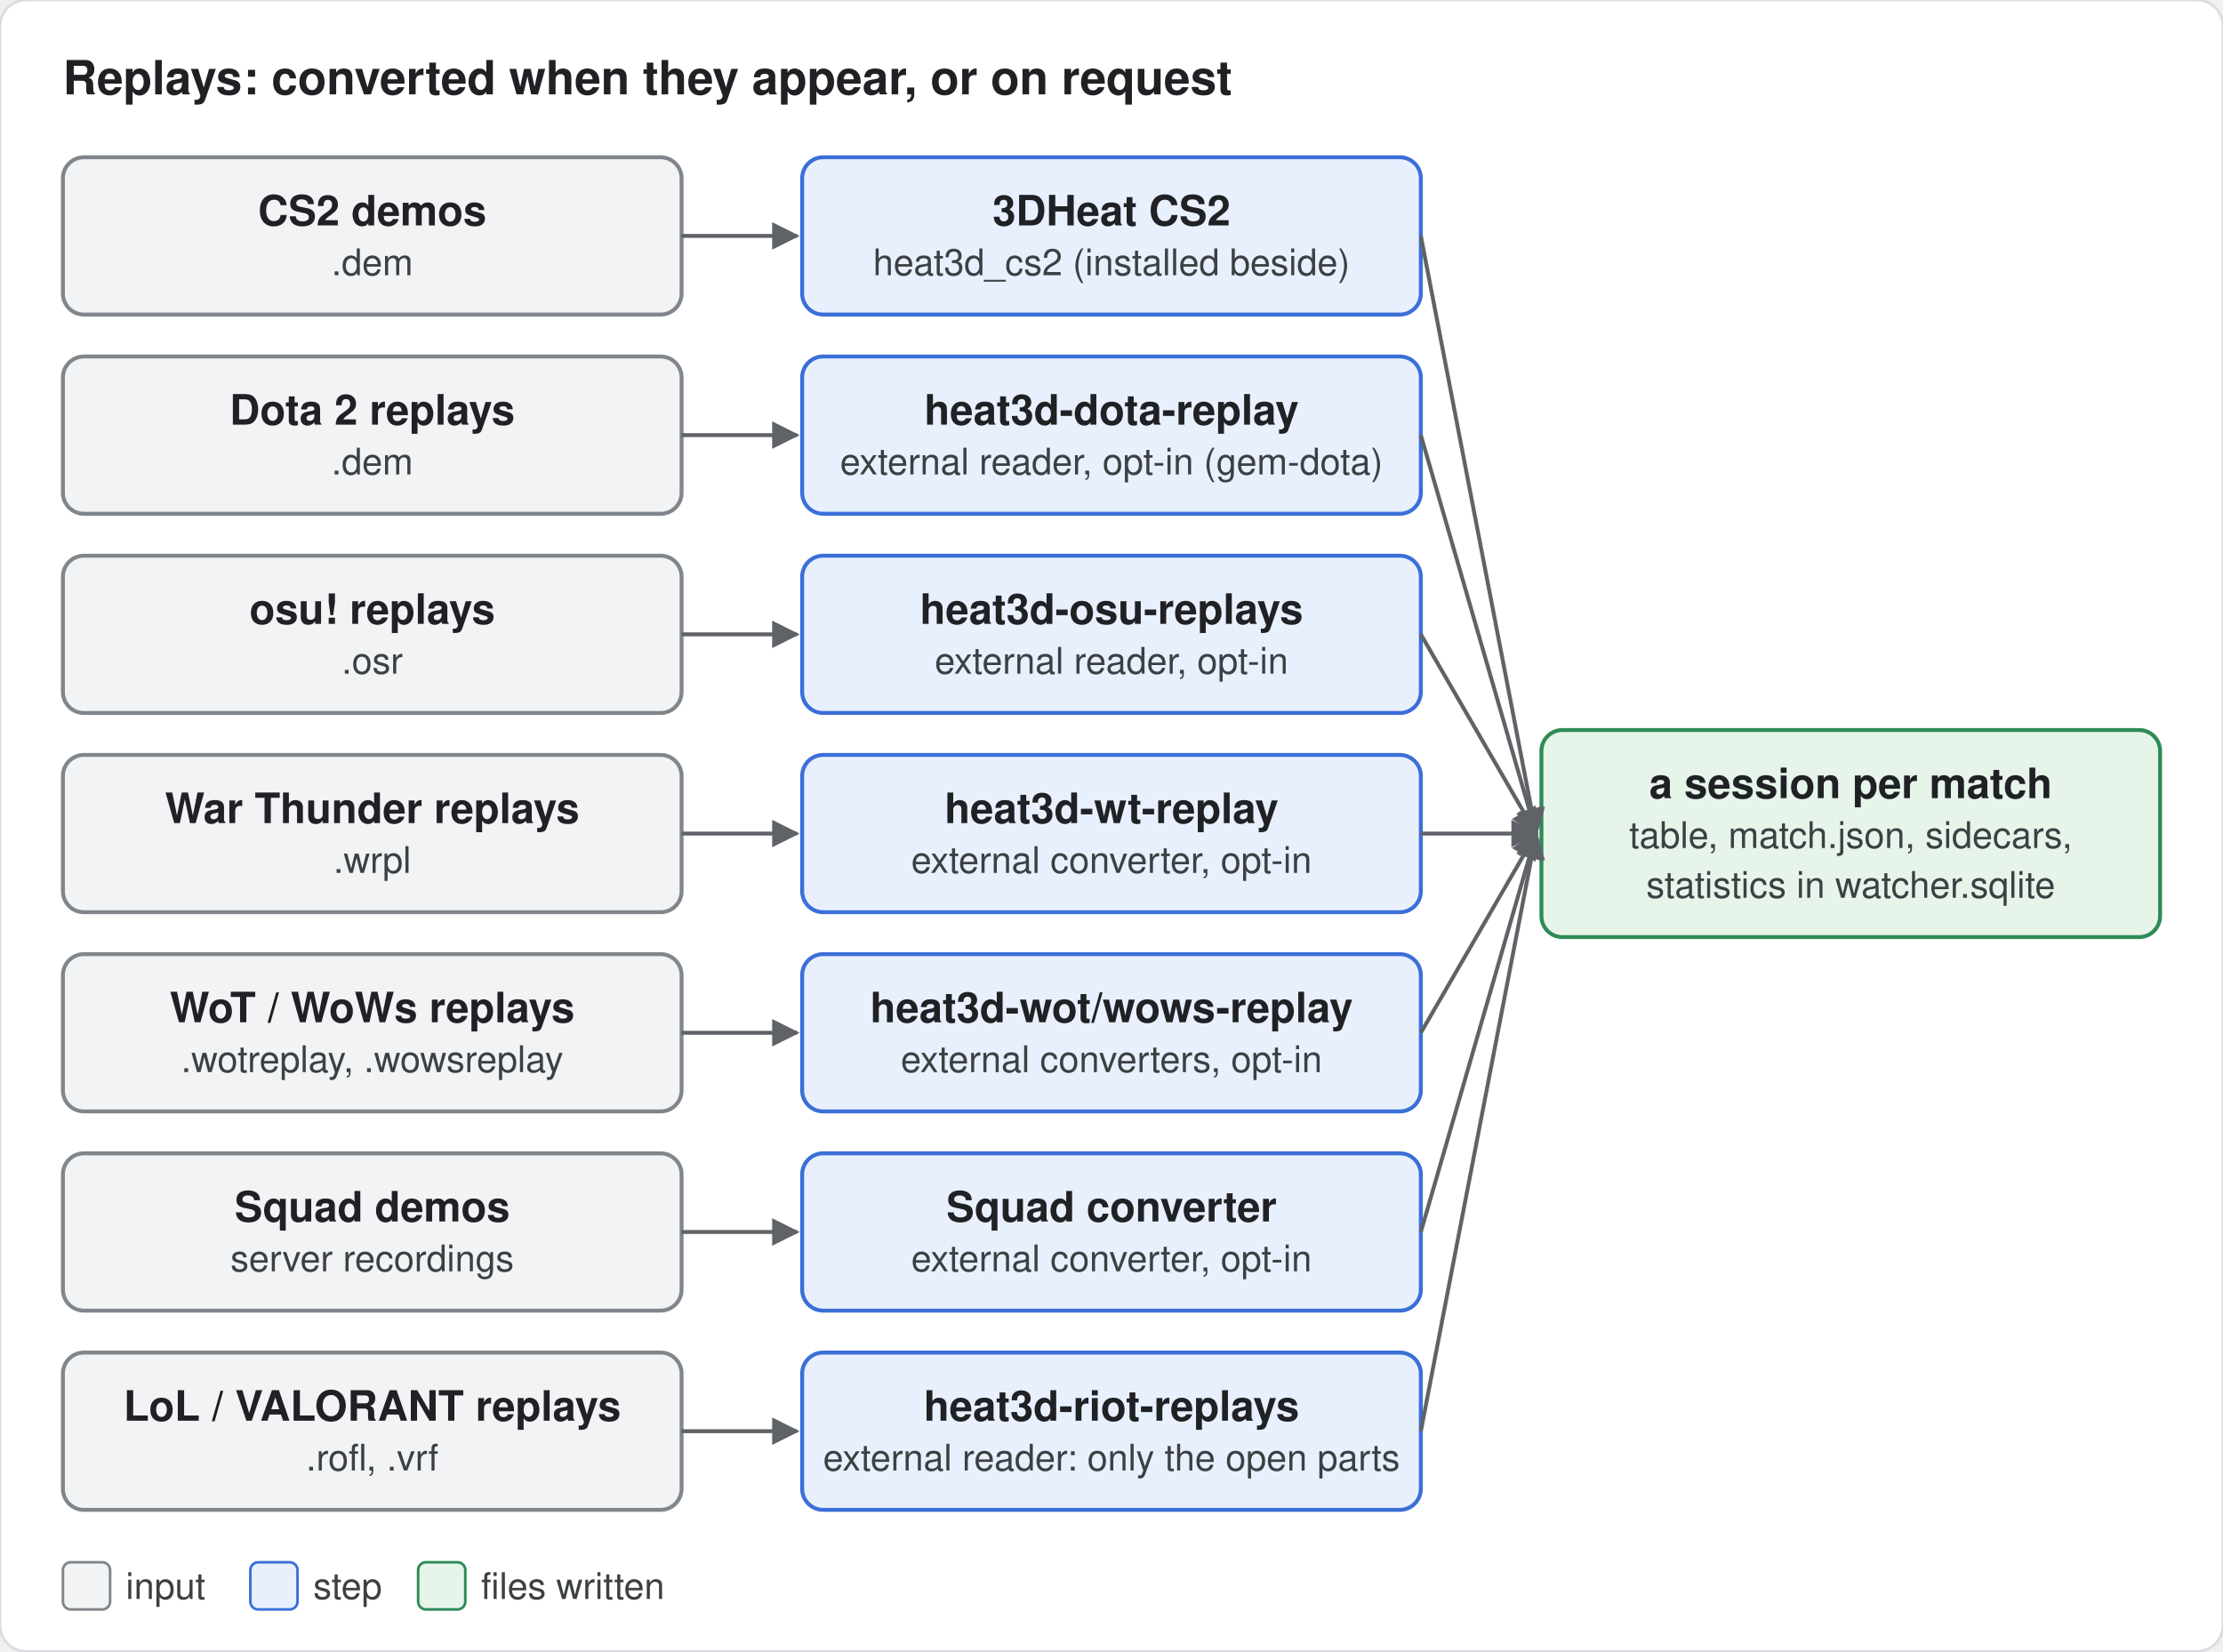
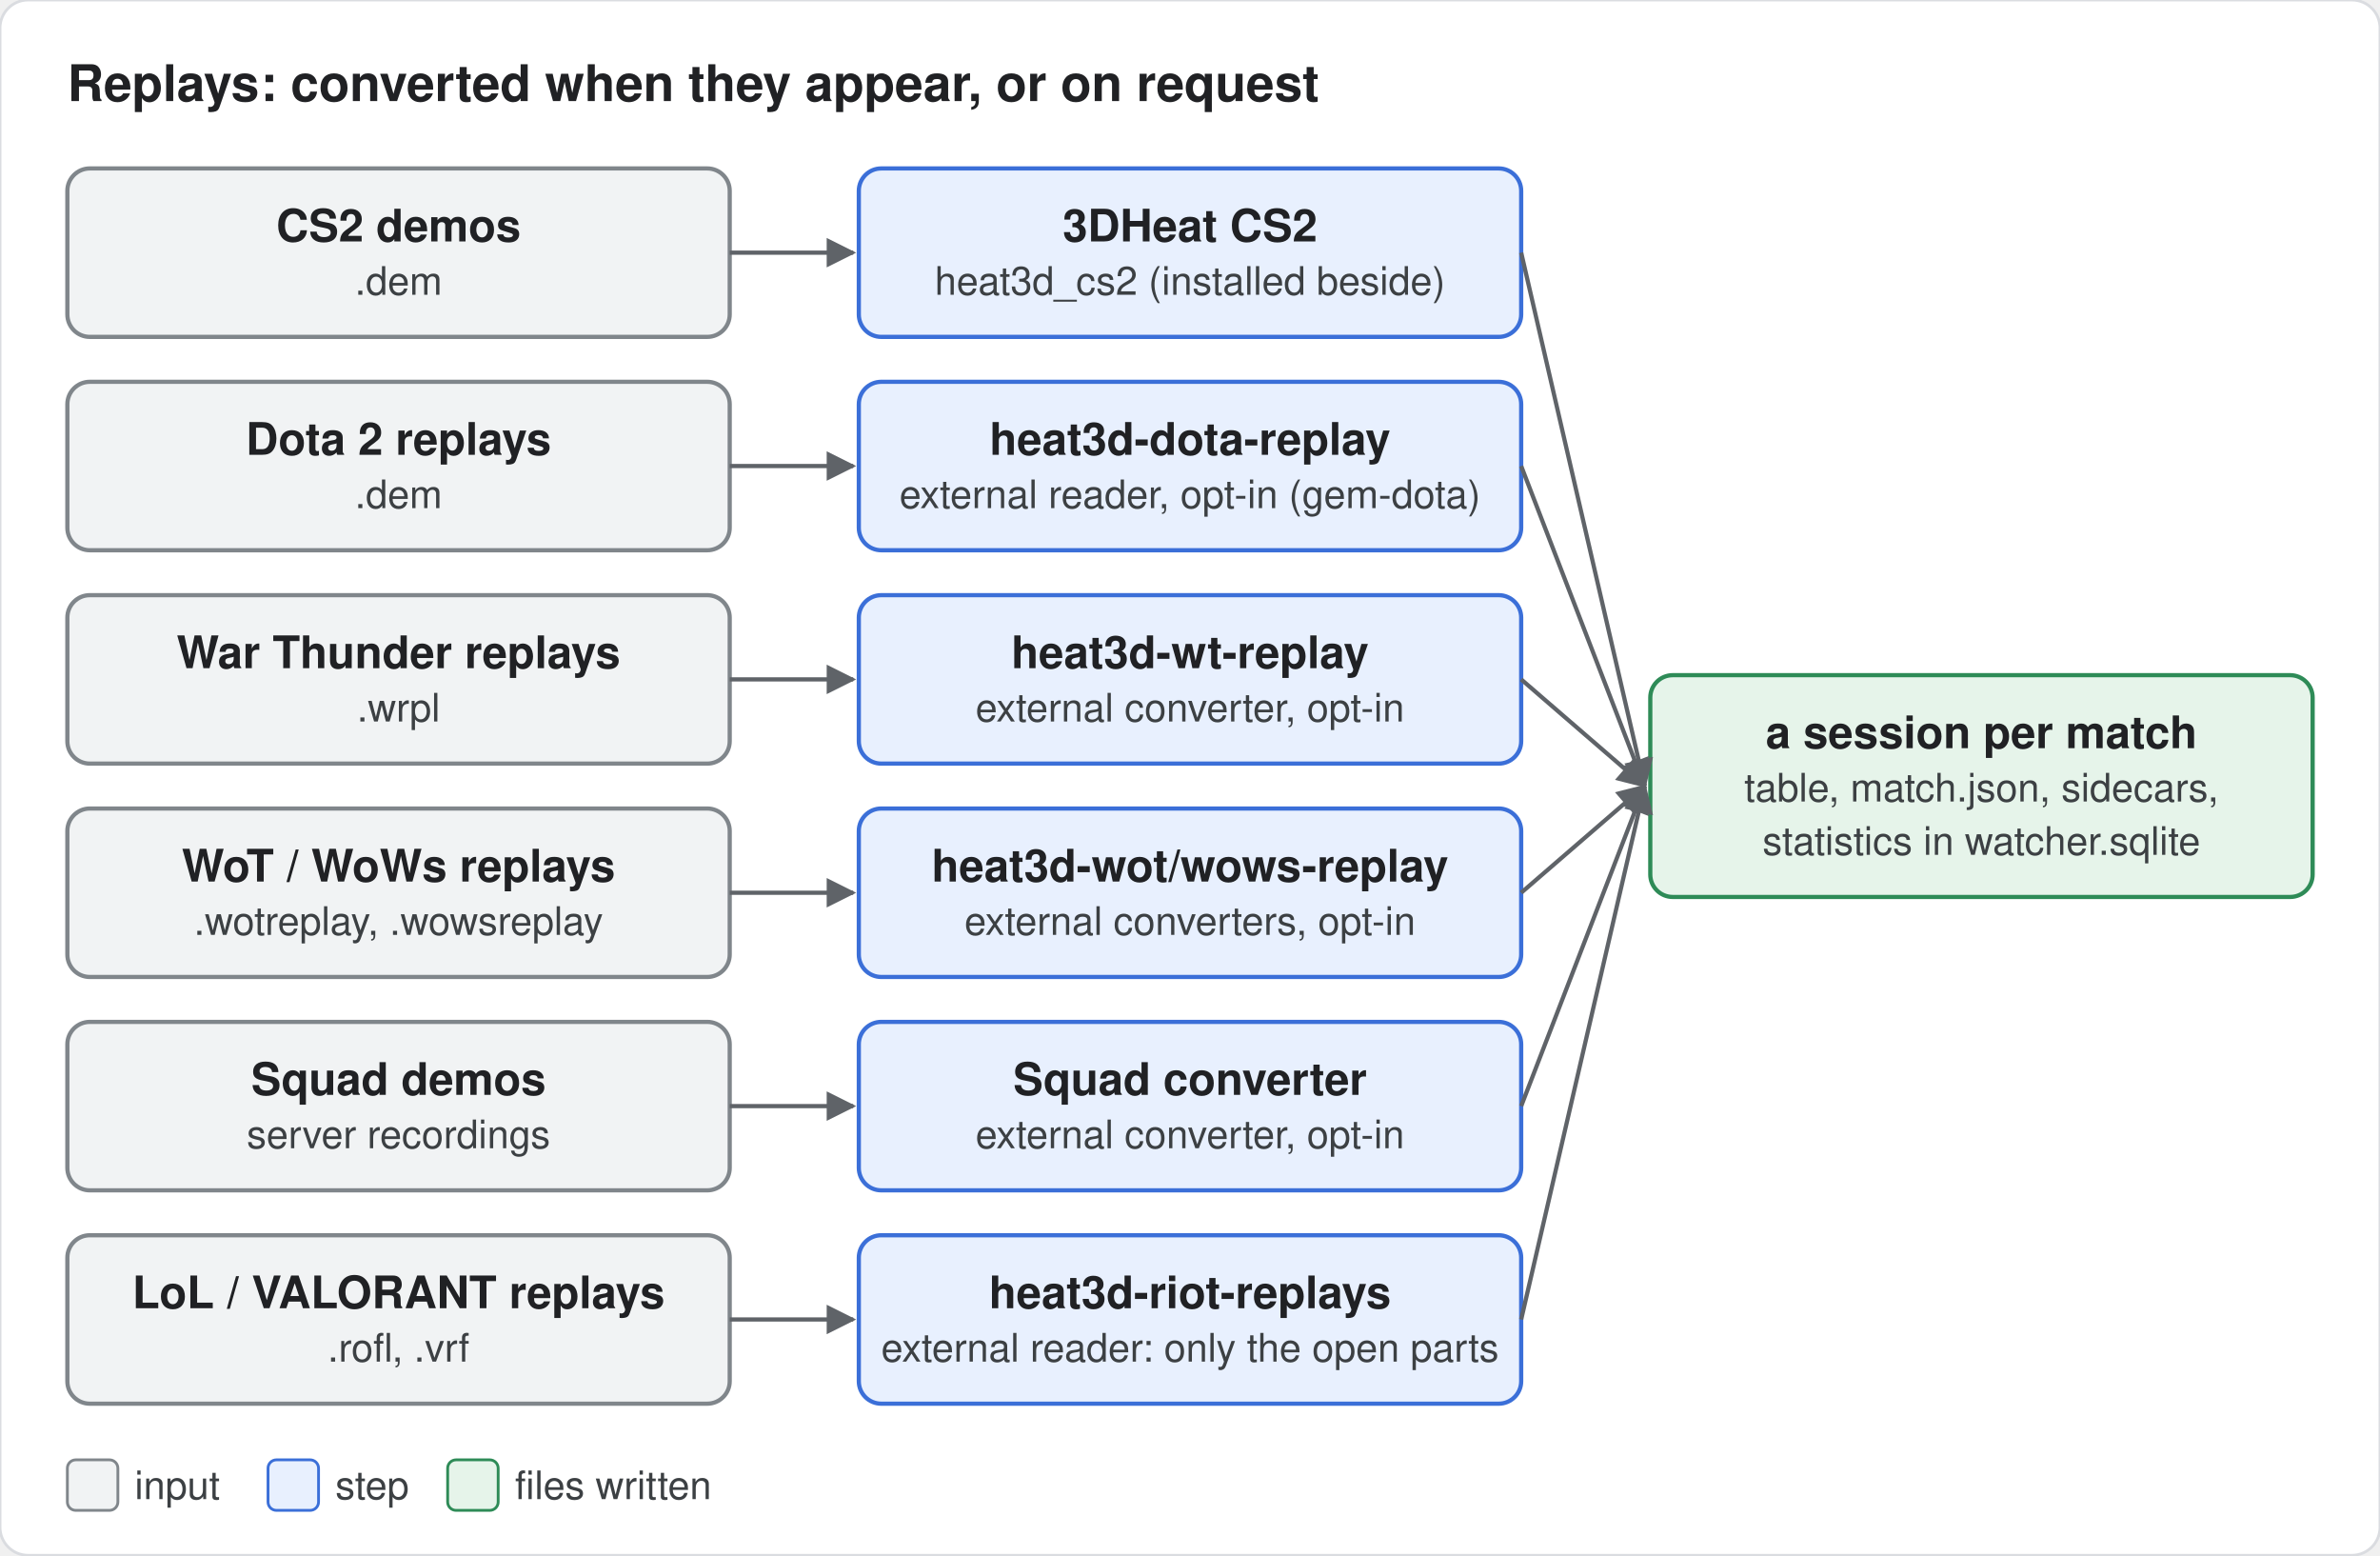
- <svg xmlns="http://www.w3.org/2000/svg" width="848" height="630" viewBox="0 0 848 630" font-family="Segoe UI,Helvetica,Arial,sans-serif" role="img" aria-label="Replays: converted when they appear, or on request">
+ <svg xmlns="http://www.w3.org/2000/svg" width="848" height="554" viewBox="0 0 848 554" font-family="Segoe UI,Helvetica,Arial,sans-serif" role="img" aria-label="Replays: converted when they appear, or on request">
  <defs>
    <marker id="a" viewBox="0 0 10 10" refX="9" refY="5" markerWidth="7" markerHeight="7" orient="auto">
      <path d="M0,0 L10,5 L0,10 z" fill="#5f6368" />
    </marker>
  </defs>
-   <rect width="848" height="630" rx="10" fill="#ffffff" stroke="#dadce0" />
+   <rect width="848" height="554" rx="10" fill="#ffffff" stroke="#dadce0" />
  <text x="24" y="36" font-size="18" font-weight="600" fill="#202124">Replays: converted when they appear, or on request</text>
  <rect x="24" y="60.0" width="236" height="60" rx="8" fill="#f1f3f4" stroke="#80868b" stroke-width="1.5" />
  <text x="142.0" y="86.0" text-anchor="middle" font-weight="600" font-size="16" fill="#202124">CS2 demos</text>
  <text x="142.0" y="105.0" text-anchor="middle" font-size="14" fill="#3c4043">.dem</text>
  <rect x="24" y="136.0" width="236" height="60" rx="8" fill="#f1f3f4" stroke="#80868b" stroke-width="1.5" />
  <text x="142.0" y="162.0" text-anchor="middle" font-weight="600" font-size="16" fill="#202124">Dota 2 replays</text>
  <text x="142.0" y="181.0" text-anchor="middle" font-size="14" fill="#3c4043">.dem</text>
  <rect x="24" y="212.0" width="236" height="60" rx="8" fill="#f1f3f4" stroke="#80868b" stroke-width="1.5" />
-   <text x="142.0" y="238.0" text-anchor="middle" font-weight="600" font-size="16" fill="#202124">osu! replays</text>
-   <text x="142.0" y="257.0" text-anchor="middle" font-size="14" fill="#3c4043">.osr</text>
+   <text x="142.0" y="238.0" text-anchor="middle" font-weight="600" font-size="16" fill="#202124">War Thunder replays</text>
+   <text x="142.0" y="257.0" text-anchor="middle" font-size="14" fill="#3c4043">.wrpl</text>
  <rect x="24" y="288.0" width="236" height="60" rx="8" fill="#f1f3f4" stroke="#80868b" stroke-width="1.5" />
-   <text x="142.0" y="314.0" text-anchor="middle" font-weight="600" font-size="16" fill="#202124">War Thunder replays</text>
-   <text x="142.0" y="333.0" text-anchor="middle" font-size="14" fill="#3c4043">.wrpl</text>
+   <text x="142.0" y="314.0" text-anchor="middle" font-weight="600" font-size="16" fill="#202124">WoT / WoWs replays</text>
+   <text x="142.0" y="333.0" text-anchor="middle" font-size="14" fill="#3c4043">.wotreplay, .wowsreplay</text>
  <rect x="24" y="364.0" width="236" height="60" rx="8" fill="#f1f3f4" stroke="#80868b" stroke-width="1.5" />
-   <text x="142.0" y="390.0" text-anchor="middle" font-weight="600" font-size="16" fill="#202124">WoT / WoWs replays</text>
-   <text x="142.0" y="409.0" text-anchor="middle" font-size="14" fill="#3c4043">.wotreplay, .wowsreplay</text>
+   <text x="142.0" y="390.0" text-anchor="middle" font-weight="600" font-size="16" fill="#202124">Squad demos</text>
+   <text x="142.0" y="409.0" text-anchor="middle" font-size="14" fill="#3c4043">server recordings</text>
  <rect x="24" y="440.0" width="236" height="60" rx="8" fill="#f1f3f4" stroke="#80868b" stroke-width="1.5" />
-   <text x="142.0" y="466.0" text-anchor="middle" font-weight="600" font-size="16" fill="#202124">Squad demos</text>
-   <text x="142.0" y="485.0" text-anchor="middle" font-size="14" fill="#3c4043">server recordings</text>
-   <rect x="24" y="516.0" width="236" height="60" rx="8" fill="#f1f3f4" stroke="#80868b" stroke-width="1.5" />
-   <text x="142.0" y="542.0" text-anchor="middle" font-weight="600" font-size="16" fill="#202124">LoL / VALORANT replays</text>
-   <text x="142.0" y="561.0" text-anchor="middle" font-size="14" fill="#3c4043">.rofl, .vrf</text>
+   <text x="142.0" y="466.0" text-anchor="middle" font-weight="600" font-size="16" fill="#202124">LoL / VALORANT replays</text>
+   <text x="142.0" y="485.0" text-anchor="middle" font-size="14" fill="#3c4043">.rofl, .vrf</text>
  <rect x="306" y="60.0" width="236" height="60" rx="8" fill="#e8f0fe" stroke="#3b6fd8" stroke-width="1.5" />
  <text x="424.0" y="86.0" text-anchor="middle" font-weight="600" font-size="16" fill="#202124">3DHeat CS2</text>
  <text x="424.0" y="105.0" text-anchor="middle" font-size="14" fill="#3c4043">heat3d_cs2 (installed beside)</text>
  <rect x="306" y="136.0" width="236" height="60" rx="8" fill="#e8f0fe" stroke="#3b6fd8" stroke-width="1.5" />
  <text x="424.0" y="162.0" text-anchor="middle" font-weight="600" font-size="16" fill="#202124">heat3d-dota-replay</text>
  <text x="424.0" y="181.0" text-anchor="middle" font-size="14" fill="#3c4043">external reader, opt-in (gem-dota)</text>
  <rect x="306" y="212.0" width="236" height="60" rx="8" fill="#e8f0fe" stroke="#3b6fd8" stroke-width="1.5" />
-   <text x="424.0" y="238.0" text-anchor="middle" font-weight="600" font-size="16" fill="#202124">heat3d-osu-replays</text>
-   <text x="424.0" y="257.0" text-anchor="middle" font-size="14" fill="#3c4043">external reader, opt-in</text>
+   <text x="424.0" y="238.0" text-anchor="middle" font-weight="600" font-size="16" fill="#202124">heat3d-wt-replay</text>
+   <text x="424.0" y="257.0" text-anchor="middle" font-size="14" fill="#3c4043">external converter, opt-in</text>
  <rect x="306" y="288.0" width="236" height="60" rx="8" fill="#e8f0fe" stroke="#3b6fd8" stroke-width="1.5" />
-   <text x="424.0" y="314.0" text-anchor="middle" font-weight="600" font-size="16" fill="#202124">heat3d-wt-replay</text>
-   <text x="424.0" y="333.0" text-anchor="middle" font-size="14" fill="#3c4043">external converter, opt-in</text>
+   <text x="424.0" y="314.0" text-anchor="middle" font-weight="600" font-size="16" fill="#202124">heat3d-wot/wows-replay</text>
+   <text x="424.0" y="333.0" text-anchor="middle" font-size="14" fill="#3c4043">external converters, opt-in</text>
  <rect x="306" y="364.0" width="236" height="60" rx="8" fill="#e8f0fe" stroke="#3b6fd8" stroke-width="1.5" />
-   <text x="424.0" y="390.0" text-anchor="middle" font-weight="600" font-size="16" fill="#202124">heat3d-wot/wows-replay</text>
-   <text x="424.0" y="409.0" text-anchor="middle" font-size="14" fill="#3c4043">external converters, opt-in</text>
+   <text x="424.0" y="390.0" text-anchor="middle" font-weight="600" font-size="16" fill="#202124">Squad converter</text>
+   <text x="424.0" y="409.0" text-anchor="middle" font-size="14" fill="#3c4043">external converter, opt-in</text>
  <rect x="306" y="440.0" width="236" height="60" rx="8" fill="#e8f0fe" stroke="#3b6fd8" stroke-width="1.5" />
-   <text x="424.0" y="466.0" text-anchor="middle" font-weight="600" font-size="16" fill="#202124">Squad converter</text>
-   <text x="424.0" y="485.0" text-anchor="middle" font-size="14" fill="#3c4043">external converter, opt-in</text>
-   <rect x="306" y="516.0" width="236" height="60" rx="8" fill="#e8f0fe" stroke="#3b6fd8" stroke-width="1.5" />
-   <text x="424.0" y="542.0" text-anchor="middle" font-weight="600" font-size="16" fill="#202124">heat3d-riot-replays</text>
-   <text x="424.0" y="561.0" text-anchor="middle" font-size="14" fill="#3c4043">external reader: only the open parts</text>
-   <rect x="588" y="278.5" width="236" height="79" rx="8" fill="#e6f4ea" stroke="#2e8b57" stroke-width="1.5" />
-   <text x="706.0" y="304.5" text-anchor="middle" font-weight="600" font-size="16" fill="#202124">a session per match</text>
-   <text x="706.0" y="323.5" text-anchor="middle" font-size="14" fill="#3c4043">table, match.json, sidecars,</text>
-   <text x="706.0" y="342.5" text-anchor="middle" font-size="14" fill="#3c4043">statistics in watcher.sqlite</text>
+   <text x="424.0" y="466.0" text-anchor="middle" font-weight="600" font-size="16" fill="#202124">heat3d-riot-replays</text>
+   <text x="424.0" y="485.0" text-anchor="middle" font-size="14" fill="#3c4043">external reader: only the open parts</text>
+   <rect x="588" y="240.5" width="236" height="79" rx="8" fill="#e6f4ea" stroke="#2e8b57" stroke-width="1.5" />
+   <text x="706.0" y="266.5" text-anchor="middle" font-weight="600" font-size="16" fill="#202124">a session per match</text>
+   <text x="706.0" y="285.5" text-anchor="middle" font-size="14" fill="#3c4043">table, match.json, sidecars,</text>
+   <text x="706.0" y="304.5" text-anchor="middle" font-size="14" fill="#3c4043">statistics in watcher.sqlite</text>
  <line x1="260" y1="90.0" x2="304" y2="90.0" stroke="#5f6368" stroke-width="1.5" marker-end="url(#a)" />
  <line x1="260" y1="166.0" x2="304" y2="166.0" stroke="#5f6368" stroke-width="1.5" marker-end="url(#a)" />
  <line x1="260" y1="242.0" x2="304" y2="242.0" stroke="#5f6368" stroke-width="1.5" marker-end="url(#a)" />
  <line x1="260" y1="318.0" x2="304" y2="318.0" stroke="#5f6368" stroke-width="1.5" marker-end="url(#a)" />
  <line x1="260" y1="394.0" x2="304" y2="394.0" stroke="#5f6368" stroke-width="1.5" marker-end="url(#a)" />
  <line x1="260" y1="470.0" x2="304" y2="470.0" stroke="#5f6368" stroke-width="1.5" marker-end="url(#a)" />
-   <line x1="260" y1="546.0" x2="304" y2="546.0" stroke="#5f6368" stroke-width="1.5" marker-end="url(#a)" />
-   <line x1="542" y1="90.0" x2="586" y2="318.0" stroke="#5f6368" stroke-width="1.5" marker-end="url(#a)" />
-   <line x1="542" y1="166.0" x2="586" y2="318.0" stroke="#5f6368" stroke-width="1.5" marker-end="url(#a)" />
-   <line x1="542" y1="242.0" x2="586" y2="318.0" stroke="#5f6368" stroke-width="1.5" marker-end="url(#a)" />
-   <line x1="542" y1="318.0" x2="586" y2="318.0" stroke="#5f6368" stroke-width="1.5" marker-end="url(#a)" />
-   <line x1="542" y1="394.0" x2="586" y2="318.0" stroke="#5f6368" stroke-width="1.5" marker-end="url(#a)" />
-   <line x1="542" y1="470.0" x2="586" y2="318.0" stroke="#5f6368" stroke-width="1.5" marker-end="url(#a)" />
-   <line x1="542" y1="546.0" x2="586" y2="318.0" stroke="#5f6368" stroke-width="1.5" marker-end="url(#a)" />
-   <rect x="24" y="596" width="18" height="18" rx="3" fill="#f1f3f4" stroke="#80868b" />
-   <text x="48" y="610" font-size="14" fill="#3c4043">input</text>
-   <rect x="95.5" y="596" width="18" height="18" rx="3" fill="#e8f0fe" stroke="#3b6fd8" />
-   <text x="119.5" y="610" font-size="14" fill="#3c4043">step</text>
-   <rect x="159.5" y="596" width="18" height="18" rx="3" fill="#e6f4ea" stroke="#2e8b57" />
-   <text x="183.5" y="610" font-size="14" fill="#3c4043">files written</text>
+   <line x1="542" y1="90.0" x2="586" y2="280.0" stroke="#5f6368" stroke-width="1.5" marker-end="url(#a)" />
+   <line x1="542" y1="166.0" x2="586" y2="280.0" stroke="#5f6368" stroke-width="1.5" marker-end="url(#a)" />
+   <line x1="542" y1="242.0" x2="586" y2="280.0" stroke="#5f6368" stroke-width="1.5" marker-end="url(#a)" />
+   <line x1="542" y1="318.0" x2="586" y2="280.0" stroke="#5f6368" stroke-width="1.5" marker-end="url(#a)" />
+   <line x1="542" y1="394.0" x2="586" y2="280.0" stroke="#5f6368" stroke-width="1.5" marker-end="url(#a)" />
+   <line x1="542" y1="470.0" x2="586" y2="280.0" stroke="#5f6368" stroke-width="1.5" marker-end="url(#a)" />
+   <rect x="24" y="520" width="18" height="18" rx="3" fill="#f1f3f4" stroke="#80868b" />
+   <text x="48" y="534" font-size="14" fill="#3c4043">input</text>
+   <rect x="95.5" y="520" width="18" height="18" rx="3" fill="#e8f0fe" stroke="#3b6fd8" />
+   <text x="119.5" y="534" font-size="14" fill="#3c4043">step</text>
+   <rect x="159.5" y="520" width="18" height="18" rx="3" fill="#e6f4ea" stroke="#2e8b57" />
+   <text x="183.5" y="534" font-size="14" fill="#3c4043">files written</text>
</svg>
